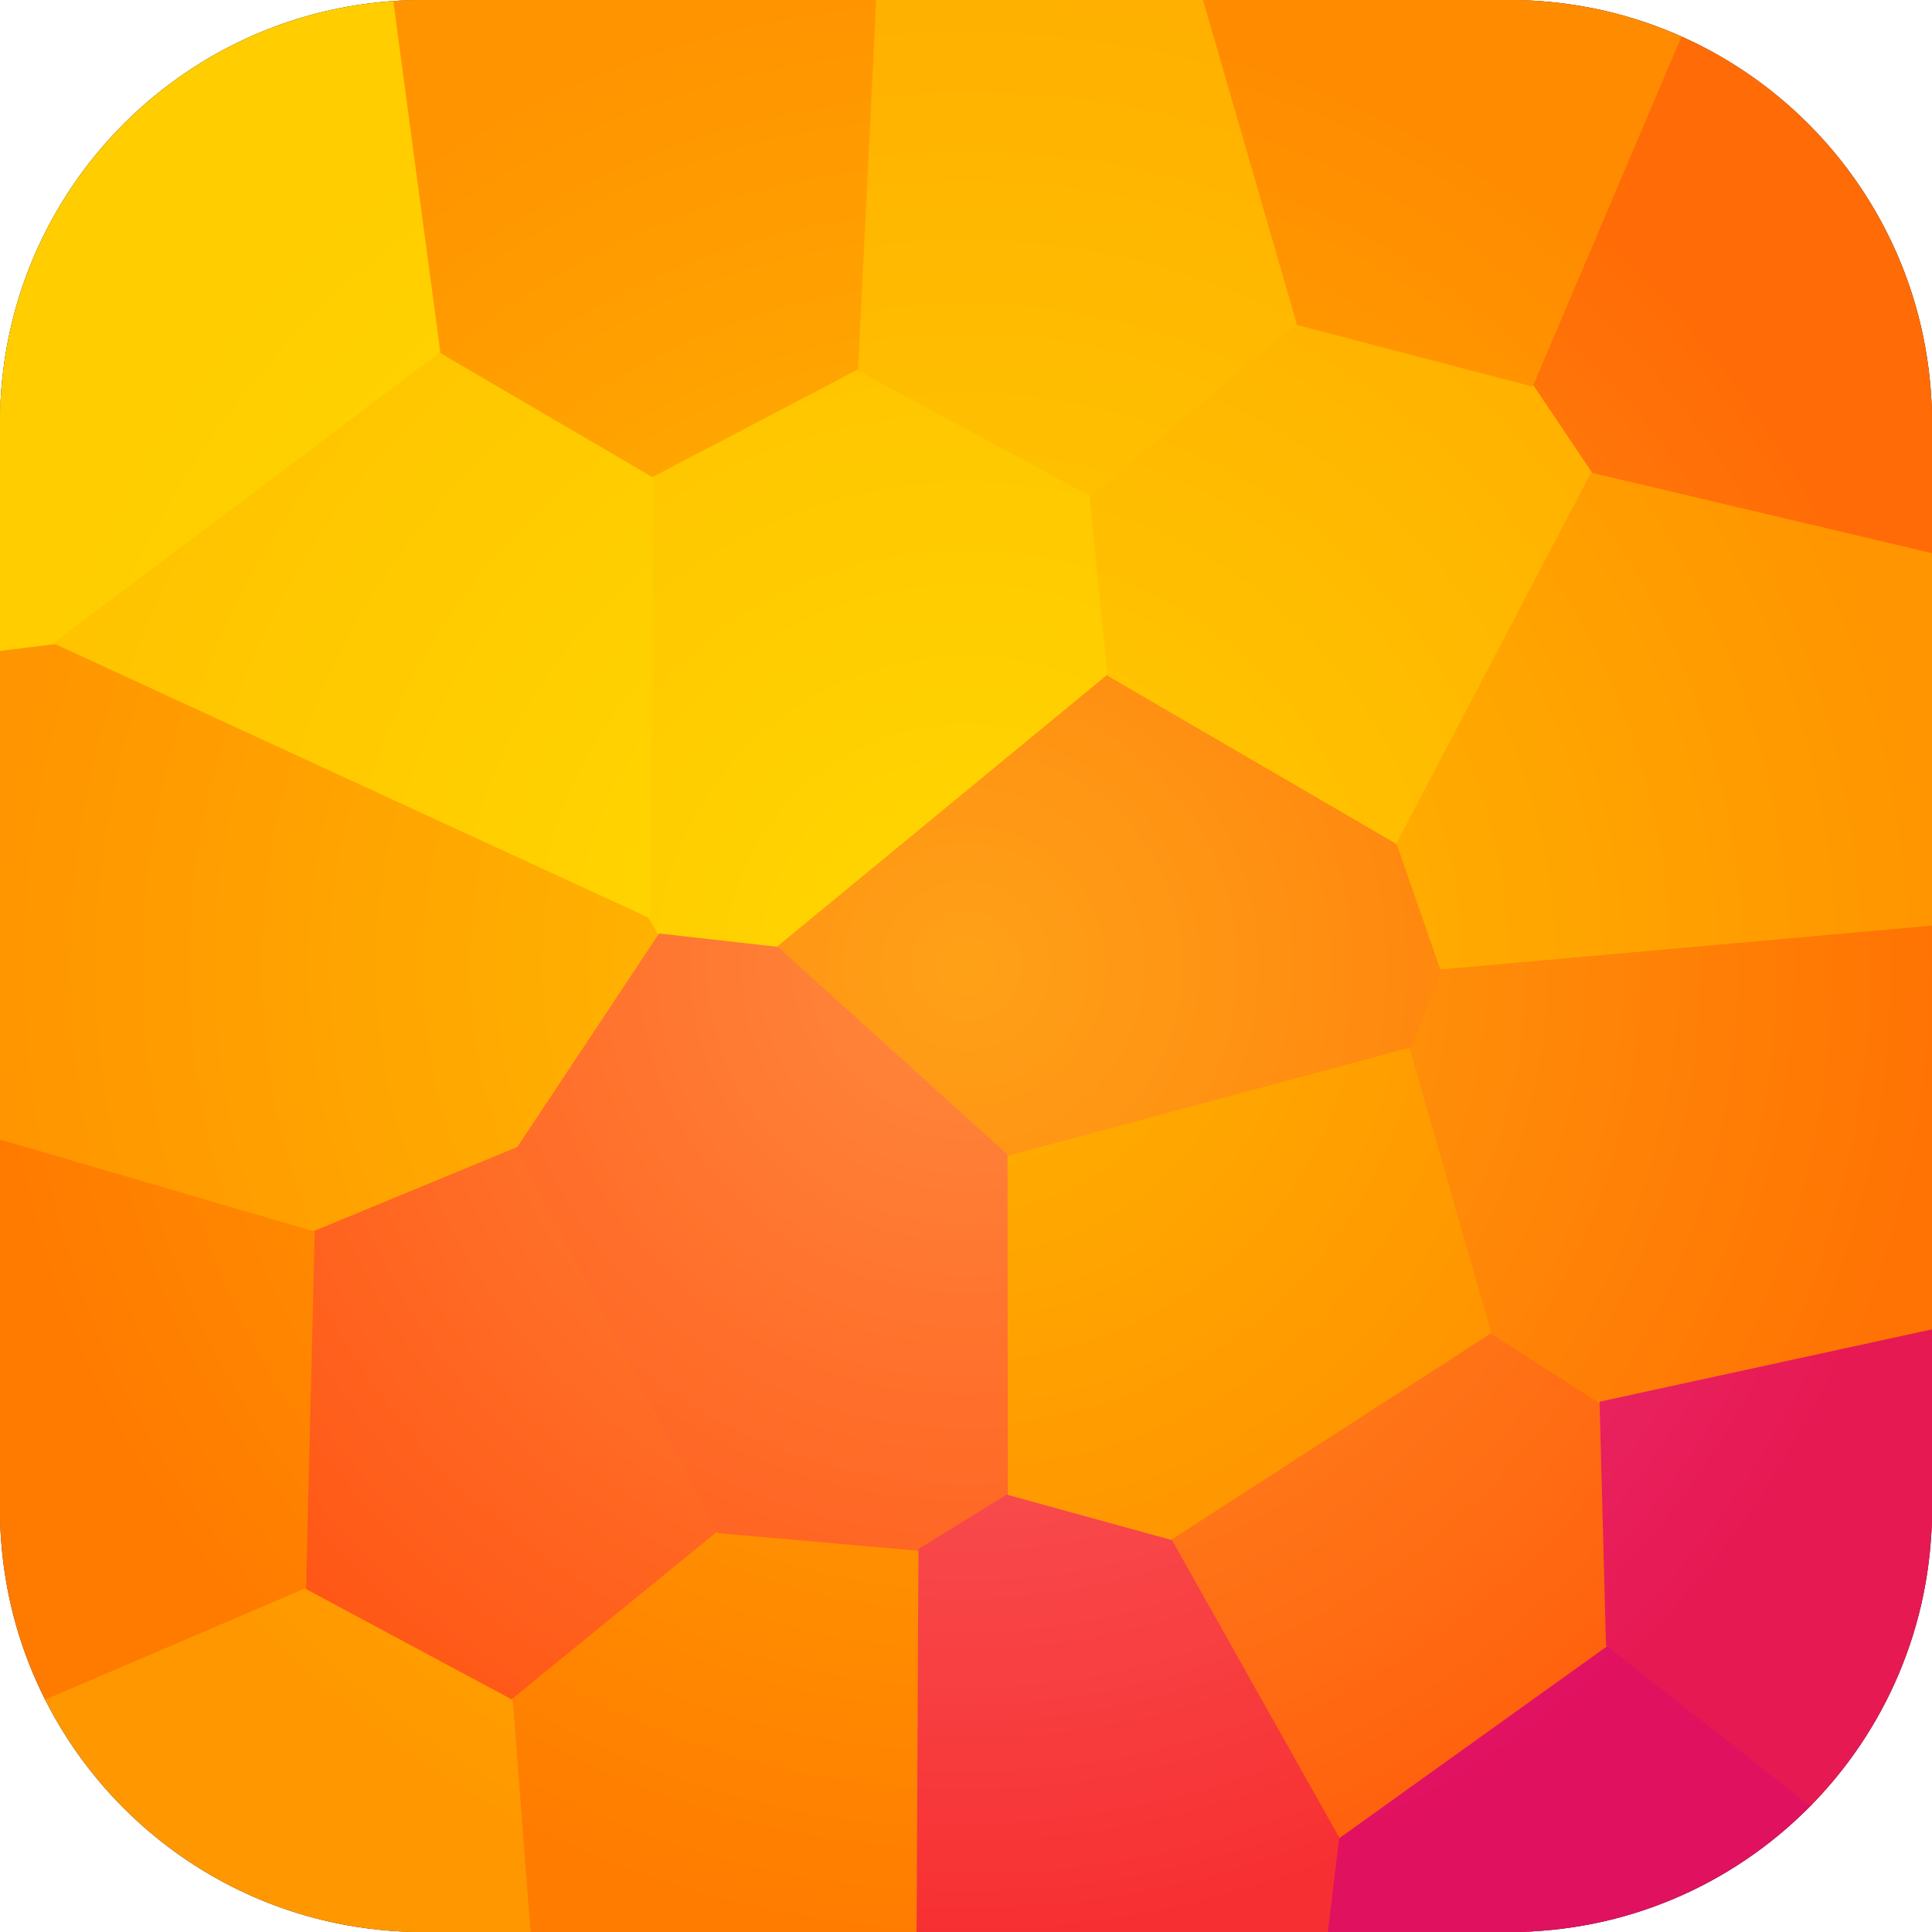
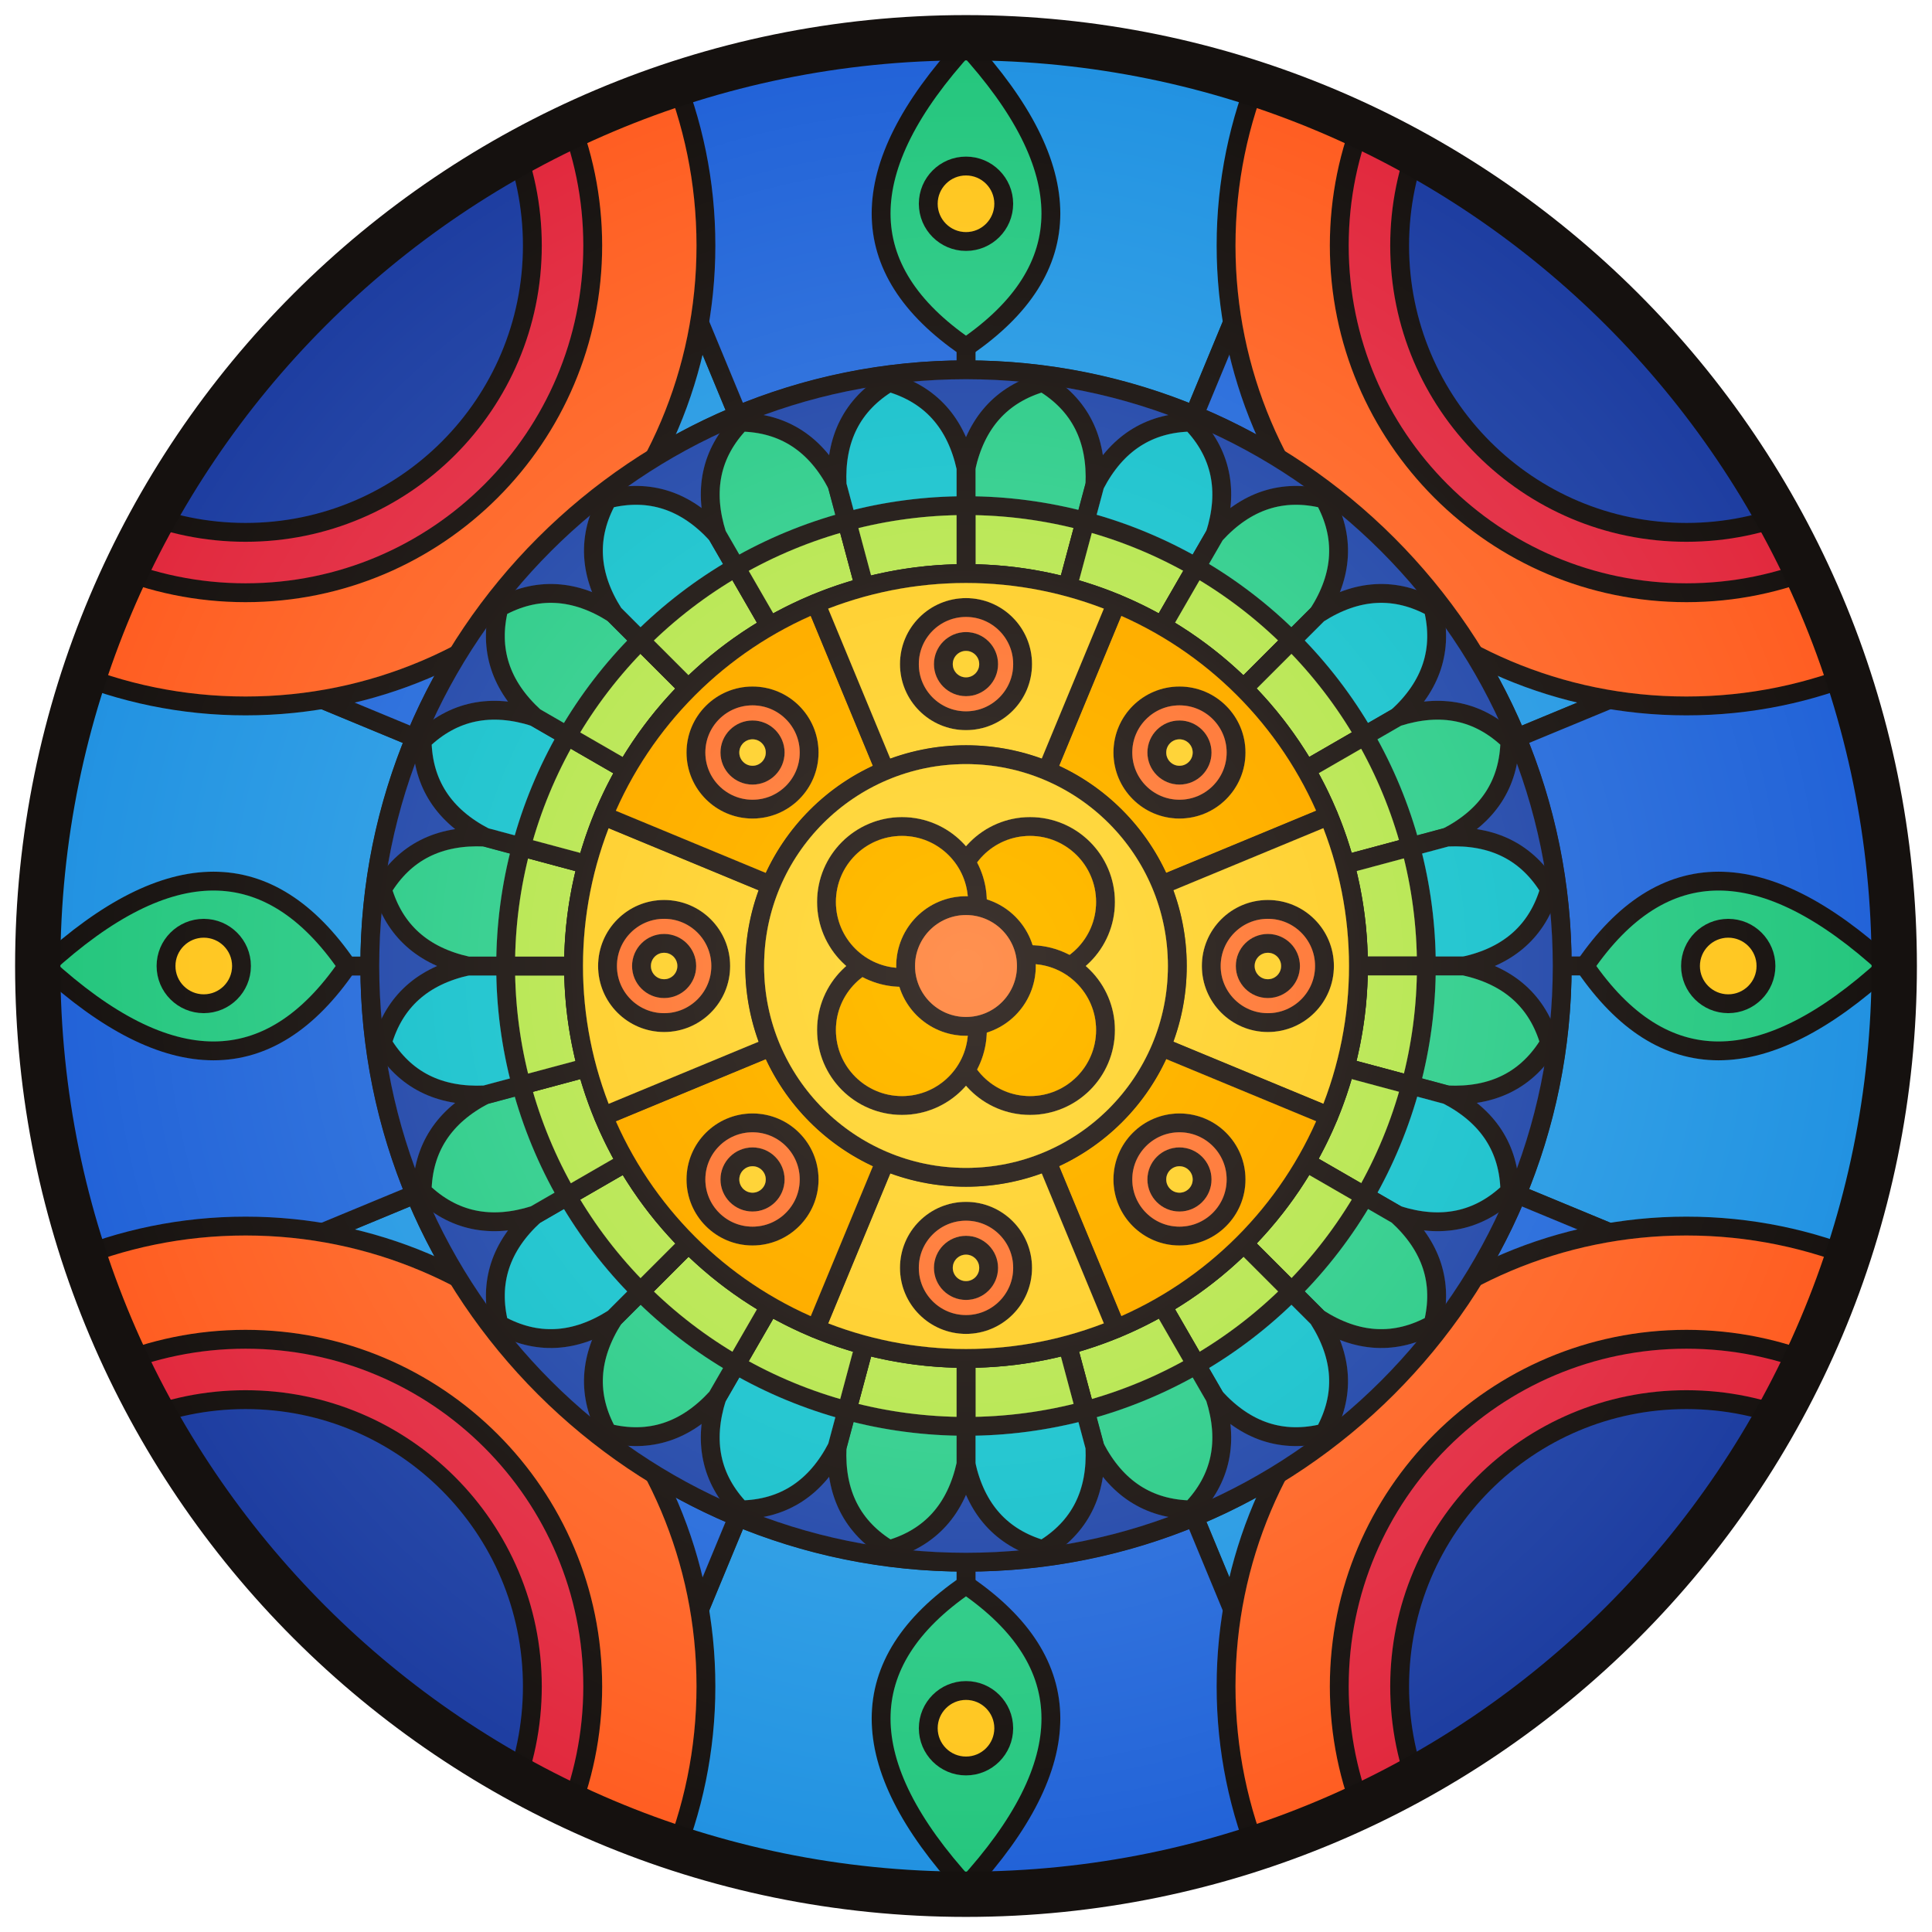
<svg xmlns="http://www.w3.org/2000/svg" viewBox="0 0 512 512" width="512" height="512">
  <style>
-     .s0{fill:#ff8500;stroke:#ff8500}.s1{fill:#e0115f;stroke:#e0115f}.s2{fill:#ff600d;stroke:#ff600d}.s3{fill:#ff9500;stroke:#ff9500}.s4{fill:#ff7304;stroke:#ff7304}.s5{fill:#ff6c07;stroke:#ff6c07}.s6{fill:#ffbb00;stroke:#ffbb00}.s7{fill:#ff6d07;stroke:#ff6d07}.s8{fill:#ffcd00;stroke:#ffcd00}.s9{fill:#ff5314;stroke:#ff5314}.s10{fill:#ffac00;stroke:#ffac00}.s11{fill:#ff8b00;stroke:#ff8b00}.s12{fill:#ffb000;stroke:#ffb000}.s13{fill:#ff7b00;stroke:#ff7b00}.s14{fill:#ffc200;stroke:#ffc200}.s15{fill:#e61953;stroke:#e61953}.s16{fill:#ff7c00;stroke:#ff7c00}.s17{fill:#ff5015;stroke:#ff5015}.s18{fill:#ff9800;stroke:#ff9800}.s19{fill:#f63032;stroke:#f63032}.s20{fill:#ff9500;stroke:#ff9500}.s21{fill:#ff9400;stroke:#ff9400}
-     @media (color-gamut: p3) { .s0{fill:color(display-p3 1 0.51 0);stroke:color(display-p3 1 0.51 0)}.s1{fill:color(display-p3 0.879 0 0.351);stroke:color(display-p3 0.879 0 0.351)}.s2{fill:color(display-p3 1 0.351 0);stroke:color(display-p3 1 0.351 0)}.s3{fill:color(display-p3 1 0.577 0);stroke:color(display-p3 1 0.577 0)}.s4{fill:color(display-p3 1 0.434 0);stroke:color(display-p3 1 0.434 0)}.s5{fill:color(display-p3 1 0.404 0);stroke:color(display-p3 1 0.404 0)}.s6{fill:color(display-p3 1 0.734 0);stroke:color(display-p3 1 0.734 0)}.s7{fill:color(display-p3 1 0.408 0);stroke:color(display-p3 1 0.408 0)}.s8{fill:color(display-p3 1 0.807 0);stroke:color(display-p3 1 0.807 0)}.s9{fill:color(display-p3 1 0.292 0);stroke:color(display-p3 1 0.292 0)}.s10{fill:color(display-p3 1 0.672 0);stroke:color(display-p3 1 0.672 0)}.s11{fill:color(display-p3 1 0.536 0);stroke:color(display-p3 1 0.536 0)}.s12{fill:color(display-p3 1 0.689 0);stroke:color(display-p3 1 0.689 0)}.s13{fill:color(display-p3 1 0.468 0);stroke:color(display-p3 1 0.468 0)}.s14{fill:color(display-p3 1 0.762 0);stroke:color(display-p3 1 0.762 0)}.s15{fill:color(display-p3 0.903 0 0.286);stroke:color(display-p3 0.903 0 0.286)}.s16{fill:color(display-p3 1 0.472 0);stroke:color(display-p3 1 0.472 0)}.s17{fill:color(display-p3 1 0.278 0);stroke:color(display-p3 1 0.278 0)}.s18{fill:color(display-p3 1 0.59 0);stroke:color(display-p3 1 0.59 0)}.s19{fill:color(display-p3 0.967 0.107 0);stroke:color(display-p3 0.967 0.107 0)}.s20{fill:color(display-p3 1 0.577 0);stroke:color(display-p3 1 0.577 0)}.s21{fill:color(display-p3 1 0.573 0);stroke:color(display-p3 1 0.573 0)} }
+     .gold{fill:#ffc21a}.amber{fill:#ff9500}.ember{fill:#ff5a1f}.red{fill:#e0263a}.lime{fill:#a8e03a}.green{fill:#22c47a}.teal{fill:#14b8c4}.sky{fill:#1f8fe0}.blue{fill:#1f5fd6}.navy{fill:#1b3a9e}
+     @media (color-gamut: p3) { .gold{fill:color(display-p3 0.999 0.763 0.000)}.amber{fill:color(display-p3 0.995 0.582 0.000)}.ember{fill:color(display-p3 0.991 0.338 0.000)}.red{fill:color(display-p3 0.869 0.103 0.160)}.lime{fill:color(display-p3 0.675 0.887 0.000)}.green{fill:color(display-p3 0.208 0.777 0.448)}.teal{fill:color(display-p3 0.140 0.724 0.783)}.sky{fill:color(display-p3 0.110 0.556 0.912)}.blue{fill:color(display-p3 0.071 0.358 0.877)}.navy{fill:color(display-p3 0.073 0.213 0.649)} }
    .glow { mix-blend-mode: soft-light; animation: drift 16s ease-in-out infinite alternate; }
    @keyframes drift { 0% { transform: translate(-110px, -120px); } 35% { transform: translate(120px, -40px); } 70% { transform: translate(-40px, 130px); } 100% { transform: translate(110px, 90px); } }
    @media (prefers-reduced-motion: reduce) { .glow { animation: none; } }
  </style>
  <defs>
+     <clipPath id="window">
+       <circle cx="256" cy="256" r="250" />
+     </clipPath>
+     <clipPath id="field">
+       <path d="M256.00 98.00 L256.00 6.00 A250 250 0 0 1 256.00 506.00 L256.00 414.00 A158 158 0 0 0 256.00 98.00 Z M256.00 414.00 L256.00 506.00 A250 250 0 0 1 256.00 6.00 L256.00 98.00 A158 158 0 0 0 256.00 414.00 Z" />
+     </clipPath>
    <radialGradient id="light">
      <stop offset="0" stop-color="#fff" stop-opacity="0.9" />
      <stop offset="1" stop-color="#fff" stop-opacity="0" />
    </radialGradient>
  </defs>
-   <clipPath id="tile">
-     <rect width="512" height="512" rx="112" />
-   </clipPath>
-   <g clip-path="url(#tile)">
-     <rect width="512" height="512" fill="#1a1614" />
-     <g stroke-width="0.6" stroke-linejoin="round">
-       <path class="s0" d="M395.6 353.4 L310.4 408.4 L266.8 396.4 L266.7 306.1 L373.7 277.3 Z" />
-       <path class="s1" d="M512.0 503.7 L512.0 512.0 L351.6 512.0 L354.6 487.0 L425.9 435.9 Z" />
-       <path class="s2" d="M425.9 435.9 L354.6 487.0 L310.4 408.4 L395.6 353.4 L424.2 371.7 Z" />
-       <path class="s3" d="M172.0 242.9 L174.8 247.7 L137.3 304.2 L83.1 326.6 L0.0 302.3 L0.0 172.2 L14.7 170.4 Z" />
-       <path class="s4" d="M512.0 245.0 L512.0 352.6 L424.2 371.7 L395.6 353.4 L373.7 277.3 L381.9 256.6 Z" />
-       <path class="s5" d="M449.4 0.0 L512.0 0.0 L512.0 146.9 L421.8 125.6 L406.0 102.1 Z" />
-       <path class="s6" d="M289.0 131.2 L293.8 178.9 L206.0 251.2 L174.8 247.7 L172.0 242.9 L172.9 126.1 L227.1 97.7 Z" />
-       <path class="s7" d="M381.9 256.6 L373.7 277.3 L266.7 306.1 L206.0 251.2 L293.8 178.9 L370.4 223.5 Z" />
-       <path class="s8" d="M0.0 0.0 L104.5 0.0 L117.0 93.4 L14.7 170.4 L0.0 172.2 Z" />
-       <path class="s9" d="M190.4 406.0 L135.6 450.7 L80.8 421.3 L83.1 326.6 L137.3 304.2 Z" />
-       <path class="s10" d="M406.0 102.1 L421.8 125.6 L370.4 223.5 L293.8 178.9 L289.0 131.2 L343.3 85.7 Z" />
-       <path class="s11" d="M318.5 0.0 L449.4 0.0 L406.0 102.1 L343.3 85.7 Z" />
-       <path class="s12" d="M231.9 0.0 L318.5 0.0 L343.3 85.7 L289.0 131.2 L227.1 97.7 Z" />
-       <path class="s13" d="M0.0 455.9 L0.0 302.3 L83.1 326.6 L80.8 421.3 Z" />
-       <path class="s14" d="M172.9 126.1 L172.0 242.9 L14.7 170.4 L117.0 93.4 Z" />
-       <path class="s15" d="M512.0 352.6 L512.0 503.7 L425.9 435.9 L424.2 371.7 Z" />
-       <path class="s16" d="M243.2 512.0 L140.3 512.0 L135.6 450.7 L190.4 406.0 L243.7 410.7 Z" />
-       <path class="s17" d="M266.7 306.1 L266.8 396.4 L243.7 410.7 L190.4 406.0 L137.3 304.2 L174.8 247.7 L206.0 251.2 Z" />
-       <path class="s18" d="M140.3 512.0 L0.0 512.0 L0.0 455.9 L80.8 421.3 L135.6 450.7 Z" />
-       <path class="s19" d="M351.6 512.0 L243.2 512.0 L243.7 410.7 L266.8 396.4 L310.4 408.4 L354.6 487.0 Z" />
-       <path class="s20" d="M512.0 146.9 L512.0 245.0 L381.9 256.6 L370.4 223.5 L421.8 125.6 Z" />
-       <path class="s21" d="M104.5 0.0 L231.9 0.0 L227.1 97.7 L172.9 126.1 L117.0 93.4 Z" />
+   <g clip-path="url(#window)" stroke="#15110f" stroke-width="5" stroke-linejoin="round">
+     <circle class="navy" cx="256" cy="256" r="250" />
+     <path class="sky" d="M256.00 98.00 L256.00 6.00 A250 250 0 0 1 351.67 25.03 L316.46 110.03 A158 158 0 0 0 256.00 98.00 Z" />
+     <path class="blue" d="M316.46 110.03 L351.67 25.03 A250 250 0 0 1 432.78 79.22 L367.72 144.28 A158 158 0 0 0 316.46 110.03 Z" />
+     <path class="sky" d="M367.72 144.28 L432.78 79.22 A250 250 0 0 1 486.97 160.33 L401.97 195.54 A158 158 0 0 0 367.72 144.28 Z" />
+     <path class="blue" d="M401.97 195.54 L486.97 160.33 A250 250 0 0 1 506.00 256.00 L414.00 256.00 A158 158 0 0 0 401.97 195.54 Z" />
+     <path class="sky" d="M414.00 256.00 L506.00 256.00 A250 250 0 0 1 486.97 351.67 L401.97 316.46 A158 158 0 0 0 414.00 256.00 Z" />
+     <path class="blue" d="M401.97 316.46 L486.97 351.67 A250 250 0 0 1 432.78 432.78 L367.72 367.72 A158 158 0 0 0 401.97 316.46 Z" />
+     <path class="sky" d="M367.72 367.72 L432.78 432.78 A250 250 0 0 1 351.67 486.97 L316.46 401.97 A158 158 0 0 0 367.72 367.72 Z" />
+     <path class="blue" d="M316.46 401.97 L351.67 486.97 A250 250 0 0 1 256.00 506.00 L256.00 414.00 A158 158 0 0 0 316.46 401.97 Z" />
+     <path class="sky" d="M256.00 414.00 L256.00 506.00 A250 250 0 0 1 160.33 486.97 L195.54 401.97 A158 158 0 0 0 256.00 414.00 Z" />
+     <path class="blue" d="M195.54 401.97 L160.33 486.97 A250 250 0 0 1 79.22 432.78 L144.28 367.72 A158 158 0 0 0 195.54 401.97 Z" />
+     <path class="sky" d="M144.28 367.72 L79.22 432.78 A250 250 0 0 1 25.03 351.67 L110.03 316.46 A158 158 0 0 0 144.28 367.72 Z" />
+     <path class="blue" d="M110.03 316.46 L25.03 351.67 A250 250 0 0 1 6.00 256.00 L98.00 256.00 A158 158 0 0 0 110.03 316.46 Z" />
+     <path class="sky" d="M98.00 256.00 L6.00 256.00 A250 250 0 0 1 25.03 160.33 L110.03 195.54 A158 158 0 0 0 98.00 256.00 Z" />
+     <path class="blue" d="M110.03 195.54 L25.03 160.33 A250 250 0 0 1 79.22 79.22 L144.28 144.28 A158 158 0 0 0 110.03 195.54 Z" />
+     <path class="sky" d="M144.28 144.28 L79.22 79.22 A250 250 0 0 1 160.33 25.03 L195.54 110.03 A158 158 0 0 0 144.28 144.28 Z" />
+     <path class="blue" d="M195.54 110.03 L160.33 25.03 A250 250 0 0 1 256.00 6.00 L256.00 98.00 A158 158 0 0 0 195.54 110.03 Z" />
+     <g clip-path="url(#field)">
+       <circle class="ember" cx="446.92" cy="65.08" r="122" />
+       <circle class="red" cx="446.92" cy="65.08" r="92" />
+       <circle class="navy" cx="446.92" cy="65.08" r="76" />
+       <circle class="ember" cx="446.92" cy="446.92" r="122" />
+       <circle class="red" cx="446.92" cy="446.92" r="92" />
+       <circle class="navy" cx="446.92" cy="446.92" r="76" />
+       <circle class="ember" cx="65.08" cy="446.92" r="122" />
+       <circle class="red" cx="65.08" cy="446.92" r="92" />
+       <circle class="navy" cx="65.08" cy="446.92" r="76" />
+       <circle class="ember" cx="65.08" cy="65.08" r="122" />
+       <circle class="red" cx="65.08" cy="65.08" r="92" />
+       <circle class="navy" cx="65.08" cy="65.08" r="76" />
    </g>
-     <circle class="glow" cx="256" cy="256" r="260" fill="url(#light)" />
+     <path class="green" d="M256.00 92.00 Q211.01 61.13 256.00 12.00 Q300.99 61.13 256.00 92.00 Z" />
+     <circle class="gold" cx="256.00" cy="54.00" r="10" />
+     <path class="green" d="M420.00 256.00 Q450.87 211.01 500.00 256.00 Q450.87 300.99 420.00 256.00 Z" />
+     <circle class="gold" cx="458.00" cy="256.00" r="10" />
+     <path class="green" d="M256.00 420.00 Q300.99 450.87 256.00 500.00 Q211.01 450.87 256.00 420.00 Z" />
+     <circle class="gold" cx="256.00" cy="458.00" r="10" />
+     <path class="green" d="M92.00 256.00 Q61.13 300.99 12.00 256.00 Q61.13 211.01 92.00 256.00 Z" />
+     <circle class="gold" cx="54.00" cy="256.00" r="10" />
+     <circle class="navy" cx="256" cy="256" r="158" />
+     <path class="green" d="M256.00 152.00 L256.00 124.00 Q259.93 106.05 276.36 101.33 Q291.02 110.14 290.16 128.50 L282.92 155.54 A104 104 0 0 0 256.00 152.00 Z" />
+     <path class="lime" d="M256.00 152.00 L256.00 134.00 A122 122 0 0 1 287.58 138.16 L282.92 155.54 A104 104 0 0 0 256.00 152.00 Z" />
+     <path class="teal" d="M282.92 155.54 L290.16 128.50 Q298.60 112.18 315.70 111.87 Q327.57 124.18 322.00 141.68 L308.00 165.93 A104 104 0 0 0 282.92 155.54 Z" />
+     <path class="lime" d="M282.92 155.54 L287.58 138.16 A122 122 0 0 1 317.00 150.34 L308.00 165.93 A104 104 0 0 0 282.92 155.54 Z" />
+     <path class="green" d="M308.00 165.93 L322.00 141.68 Q334.37 128.10 350.97 132.24 Q359.25 147.19 349.34 162.66 L329.54 182.46 A104 104 0 0 0 308.00 165.93 Z" />
+     <path class="lime" d="M308.00 165.93 L317.00 150.34 A122 122 0 0 1 342.27 169.73 L329.54 182.46 A104 104 0 0 0 308.00 165.93 Z" />
+     <path class="teal" d="M329.54 182.46 L349.34 162.66 Q364.81 152.75 379.76 161.03 Q383.90 177.63 370.32 190.00 L346.07 204.00 A104 104 0 0 0 329.54 182.46 Z" />
+     <path class="lime" d="M329.54 182.46 L342.27 169.73 A122 122 0 0 1 361.66 195.00 L346.07 204.00 A104 104 0 0 0 329.54 182.46 Z" />
+     <path class="green" d="M346.07 204.00 L370.32 190.00 Q387.82 184.43 400.13 196.30 Q399.82 213.40 383.50 221.84 L356.46 229.08 A104 104 0 0 0 346.07 204.00 Z" />
+     <path class="lime" d="M346.07 204.00 L361.66 195.00 A122 122 0 0 1 373.84 224.42 L356.46 229.08 A104 104 0 0 0 346.07 204.00 Z" />
+     <path class="teal" d="M356.46 229.08 L383.50 221.84 Q401.86 220.98 410.67 235.64 Q405.95 252.07 388.00 256.00 L360.00 256.00 A104 104 0 0 0 356.46 229.08 Z" />
+     <path class="lime" d="M356.46 229.08 L373.84 224.42 A122 122 0 0 1 378.00 256.00 L360.00 256.00 A104 104 0 0 0 356.46 229.08 Z" />
+     <path class="green" d="M360.00 256.00 L388.00 256.00 Q405.95 259.93 410.67 276.36 Q401.86 291.02 383.50 290.16 L356.46 282.92 A104 104 0 0 0 360.00 256.00 Z" />
+     <path class="lime" d="M360.00 256.00 L378.00 256.00 A122 122 0 0 1 373.84 287.58 L356.46 282.92 A104 104 0 0 0 360.00 256.00 Z" />
+     <path class="teal" d="M356.46 282.92 L383.50 290.16 Q399.82 298.60 400.13 315.70 Q387.82 327.57 370.32 322.00 L346.07 308.00 A104 104 0 0 0 356.46 282.92 Z" />
+     <path class="lime" d="M356.46 282.92 L373.84 287.58 A122 122 0 0 1 361.66 317.00 L346.07 308.00 A104 104 0 0 0 356.46 282.92 Z" />
+     <path class="green" d="M346.07 308.00 L370.32 322.00 Q383.90 334.37 379.76 350.97 Q364.81 359.25 349.34 349.34 L329.54 329.54 A104 104 0 0 0 346.07 308.00 Z" />
+     <path class="lime" d="M346.07 308.00 L361.66 317.00 A122 122 0 0 1 342.27 342.27 L329.54 329.54 A104 104 0 0 0 346.07 308.00 Z" />
+     <path class="teal" d="M329.54 329.54 L349.34 349.34 Q359.25 364.81 350.97 379.76 Q334.37 383.90 322.00 370.32 L308.00 346.07 A104 104 0 0 0 329.54 329.54 Z" />
+     <path class="lime" d="M329.54 329.54 L342.27 342.27 A122 122 0 0 1 317.00 361.66 L308.00 346.07 A104 104 0 0 0 329.54 329.54 Z" />
+     <path class="green" d="M308.00 346.07 L322.00 370.32 Q327.57 387.82 315.70 400.13 Q298.60 399.82 290.16 383.50 L282.92 356.46 A104 104 0 0 0 308.00 346.07 Z" />
+     <path class="lime" d="M308.00 346.07 L317.00 361.66 A122 122 0 0 1 287.58 373.84 L282.92 356.46 A104 104 0 0 0 308.00 346.07 Z" />
+     <path class="teal" d="M282.92 356.46 L290.16 383.50 Q291.02 401.86 276.36 410.67 Q259.93 405.95 256.00 388.00 L256.00 360.00 A104 104 0 0 0 282.92 356.46 Z" />
+     <path class="lime" d="M282.92 356.46 L287.58 373.84 A122 122 0 0 1 256.00 378.00 L256.00 360.00 A104 104 0 0 0 282.92 356.46 Z" />
+     <path class="green" d="M256.00 360.00 L256.00 388.00 Q252.07 405.95 235.64 410.67 Q220.98 401.86 221.84 383.50 L229.08 356.46 A104 104 0 0 0 256.00 360.00 Z" />
+     <path class="lime" d="M256.00 360.00 L256.00 378.00 A122 122 0 0 1 224.42 373.84 L229.08 356.46 A104 104 0 0 0 256.00 360.00 Z" />
+     <path class="teal" d="M229.08 356.46 L221.84 383.50 Q213.40 399.82 196.30 400.13 Q184.43 387.82 190.00 370.32 L204.00 346.07 A104 104 0 0 0 229.08 356.46 Z" />
+     <path class="lime" d="M229.08 356.46 L224.42 373.84 A122 122 0 0 1 195.00 361.66 L204.00 346.07 A104 104 0 0 0 229.08 356.46 Z" />
+     <path class="green" d="M204.00 346.07 L190.00 370.32 Q177.63 383.90 161.03 379.76 Q152.75 364.81 162.66 349.34 L182.46 329.54 A104 104 0 0 0 204.00 346.07 Z" />
+     <path class="lime" d="M204.00 346.07 L195.00 361.66 A122 122 0 0 1 169.73 342.27 L182.46 329.54 A104 104 0 0 0 204.00 346.07 Z" />
+     <path class="teal" d="M182.46 329.54 L162.66 349.34 Q147.19 359.25 132.24 350.97 Q128.10 334.37 141.68 322.00 L165.93 308.00 A104 104 0 0 0 182.46 329.54 Z" />
+     <path class="lime" d="M182.46 329.54 L169.73 342.27 A122 122 0 0 1 150.34 317.00 L165.93 308.00 A104 104 0 0 0 182.46 329.54 Z" />
+     <path class="green" d="M165.93 308.00 L141.68 322.00 Q124.18 327.57 111.87 315.70 Q112.18 298.60 128.50 290.16 L155.54 282.92 A104 104 0 0 0 165.93 308.00 Z" />
+     <path class="lime" d="M165.93 308.00 L150.34 317.00 A122 122 0 0 1 138.16 287.58 L155.54 282.92 A104 104 0 0 0 165.93 308.00 Z" />
+     <path class="teal" d="M155.54 282.92 L128.50 290.16 Q110.14 291.02 101.33 276.36 Q106.05 259.93 124.00 256.00 L152.00 256.00 A104 104 0 0 0 155.54 282.92 Z" />
+     <path class="lime" d="M155.54 282.92 L138.16 287.58 A122 122 0 0 1 134.00 256.00 L152.00 256.00 A104 104 0 0 0 155.54 282.92 Z" />
+     <path class="green" d="M152.00 256.00 L124.00 256.00 Q106.05 252.07 101.33 235.64 Q110.14 220.98 128.50 221.84 L155.54 229.08 A104 104 0 0 0 152.00 256.00 Z" />
+     <path class="lime" d="M152.00 256.00 L134.00 256.00 A122 122 0 0 1 138.16 224.42 L155.54 229.08 A104 104 0 0 0 152.00 256.00 Z" />
+     <path class="teal" d="M155.54 229.08 L128.50 221.84 Q112.18 213.40 111.87 196.30 Q124.18 184.43 141.68 190.00 L165.93 204.00 A104 104 0 0 0 155.54 229.08 Z" />
+     <path class="lime" d="M155.54 229.08 L138.16 224.42 A122 122 0 0 1 150.34 195.00 L165.93 204.00 A104 104 0 0 0 155.54 229.08 Z" />
+     <path class="green" d="M165.93 204.00 L141.68 190.00 Q128.10 177.63 132.24 161.03 Q147.19 152.75 162.66 162.66 L182.46 182.46 A104 104 0 0 0 165.93 204.00 Z" />
+     <path class="lime" d="M165.93 204.00 L150.34 195.00 A122 122 0 0 1 169.73 169.73 L182.46 182.46 A104 104 0 0 0 165.93 204.00 Z" />
+     <path class="teal" d="M182.46 182.46 L162.66 162.66 Q152.75 147.19 161.03 132.24 Q177.63 128.10 190.00 141.68 L204.00 165.93 A104 104 0 0 0 182.46 182.46 Z" />
+     <path class="lime" d="M182.46 182.46 L169.73 169.73 A122 122 0 0 1 195.00 150.34 L204.00 165.93 A104 104 0 0 0 182.46 182.46 Z" />
+     <path class="green" d="M204.00 165.93 L190.00 141.68 Q184.43 124.18 196.30 111.87 Q213.40 112.18 221.84 128.50 L229.08 155.54 A104 104 0 0 0 204.00 165.93 Z" />
+     <path class="lime" d="M204.00 165.93 L195.00 150.34 A122 122 0 0 1 224.42 138.16 L229.08 155.54 A104 104 0 0 0 204.00 165.93 Z" />
+     <path class="teal" d="M229.08 155.54 L221.84 128.50 Q220.98 110.14 235.64 101.33 Q252.07 106.05 256.00 124.00 L256.00 152.00 A104 104 0 0 0 229.08 155.54 Z" />
+     <path class="lime" d="M229.08 155.54 L224.42 138.16 A122 122 0 0 1 256.00 134.00 L256.00 152.00 A104 104 0 0 0 229.08 155.54 Z" />
+     <circle class="amber" cx="256" cy="256" r="104" />
+     <path class="amber" d="M277.43 204.26 L295.80 159.92 A104 104 0 0 1 352.08 216.20 L307.74 234.57 A56 56 0 0 0 277.43 204.26 Z" />
+     <path class="gold" d="M307.74 234.57 L352.08 216.20 A104 104 0 0 1 352.08 295.80 L307.74 277.43 A56 56 0 0 0 307.74 234.57 Z" />
+     <path class="amber" d="M307.74 277.43 L352.08 295.80 A104 104 0 0 1 295.80 352.08 L277.43 307.74 A56 56 0 0 0 307.74 277.43 Z" />
+     <path class="gold" d="M277.43 307.74 L295.80 352.08 A104 104 0 0 1 216.20 352.08 L234.57 307.74 A56 56 0 0 0 277.43 307.74 Z" />
+     <path class="amber" d="M234.57 307.74 L216.20 352.08 A104 104 0 0 1 159.92 295.80 L204.26 277.43 A56 56 0 0 0 234.57 307.74 Z" />
+     <path class="gold" d="M204.26 277.43 L159.92 295.80 A104 104 0 0 1 159.92 216.20 L204.26 234.57 A56 56 0 0 0 204.26 277.43 Z" />
+     <path class="amber" d="M204.26 234.57 L159.92 216.20 A104 104 0 0 1 216.20 159.92 L234.57 204.26 A56 56 0 0 0 204.26 234.57 Z" />
+     <path class="gold" d="M234.57 204.26 L216.20 159.92 A104 104 0 0 1 295.80 159.92 L277.43 204.26 A56 56 0 0 0 234.57 204.26 Z" />
+     <circle class="ember" cx="256.00" cy="176.00" r="15" />
+     <circle class="gold" cx="256.00" cy="176.00" r="6" />
+     <circle class="ember" cx="312.57" cy="199.43" r="15" />
+     <circle class="gold" cx="312.57" cy="199.43" r="6" />
+     <circle class="ember" cx="336.00" cy="256.00" r="15" />
+     <circle class="gold" cx="336.00" cy="256.00" r="6" />
+     <circle class="ember" cx="312.57" cy="312.57" r="15" />
+     <circle class="gold" cx="312.57" cy="312.57" r="6" />
+     <circle class="ember" cx="256.00" cy="336.00" r="15" />
+     <circle class="gold" cx="256.00" cy="336.00" r="6" />
+     <circle class="ember" cx="199.43" cy="312.57" r="15" />
+     <circle class="gold" cx="199.43" cy="312.57" r="6" />
+     <circle class="ember" cx="176.00" cy="256.00" r="15" />
+     <circle class="gold" cx="176.00" cy="256.00" r="6" />
+     <circle class="ember" cx="199.43" cy="199.43" r="15" />
+     <circle class="gold" cx="199.43" cy="199.43" r="6" />
+     <circle class="gold" cx="256" cy="256" r="56" />
+     <circle class="amber" cx="272.97" cy="239.03" r="20" />
+     <circle class="amber" cx="272.97" cy="272.97" r="20" />
+     <circle class="amber" cx="239.03" cy="272.97" r="20" />
+     <circle class="amber" cx="239.03" cy="239.03" r="20" />
+     <circle class="ember" cx="256" cy="256" r="16" />
+     <circle class="glow" cx="256" cy="256" r="260" fill="url(#light)" stroke="none" />
  </g>
+   <circle cx="256" cy="256" r="246" fill="none" stroke="#15110f" stroke-width="12" />
</svg>
